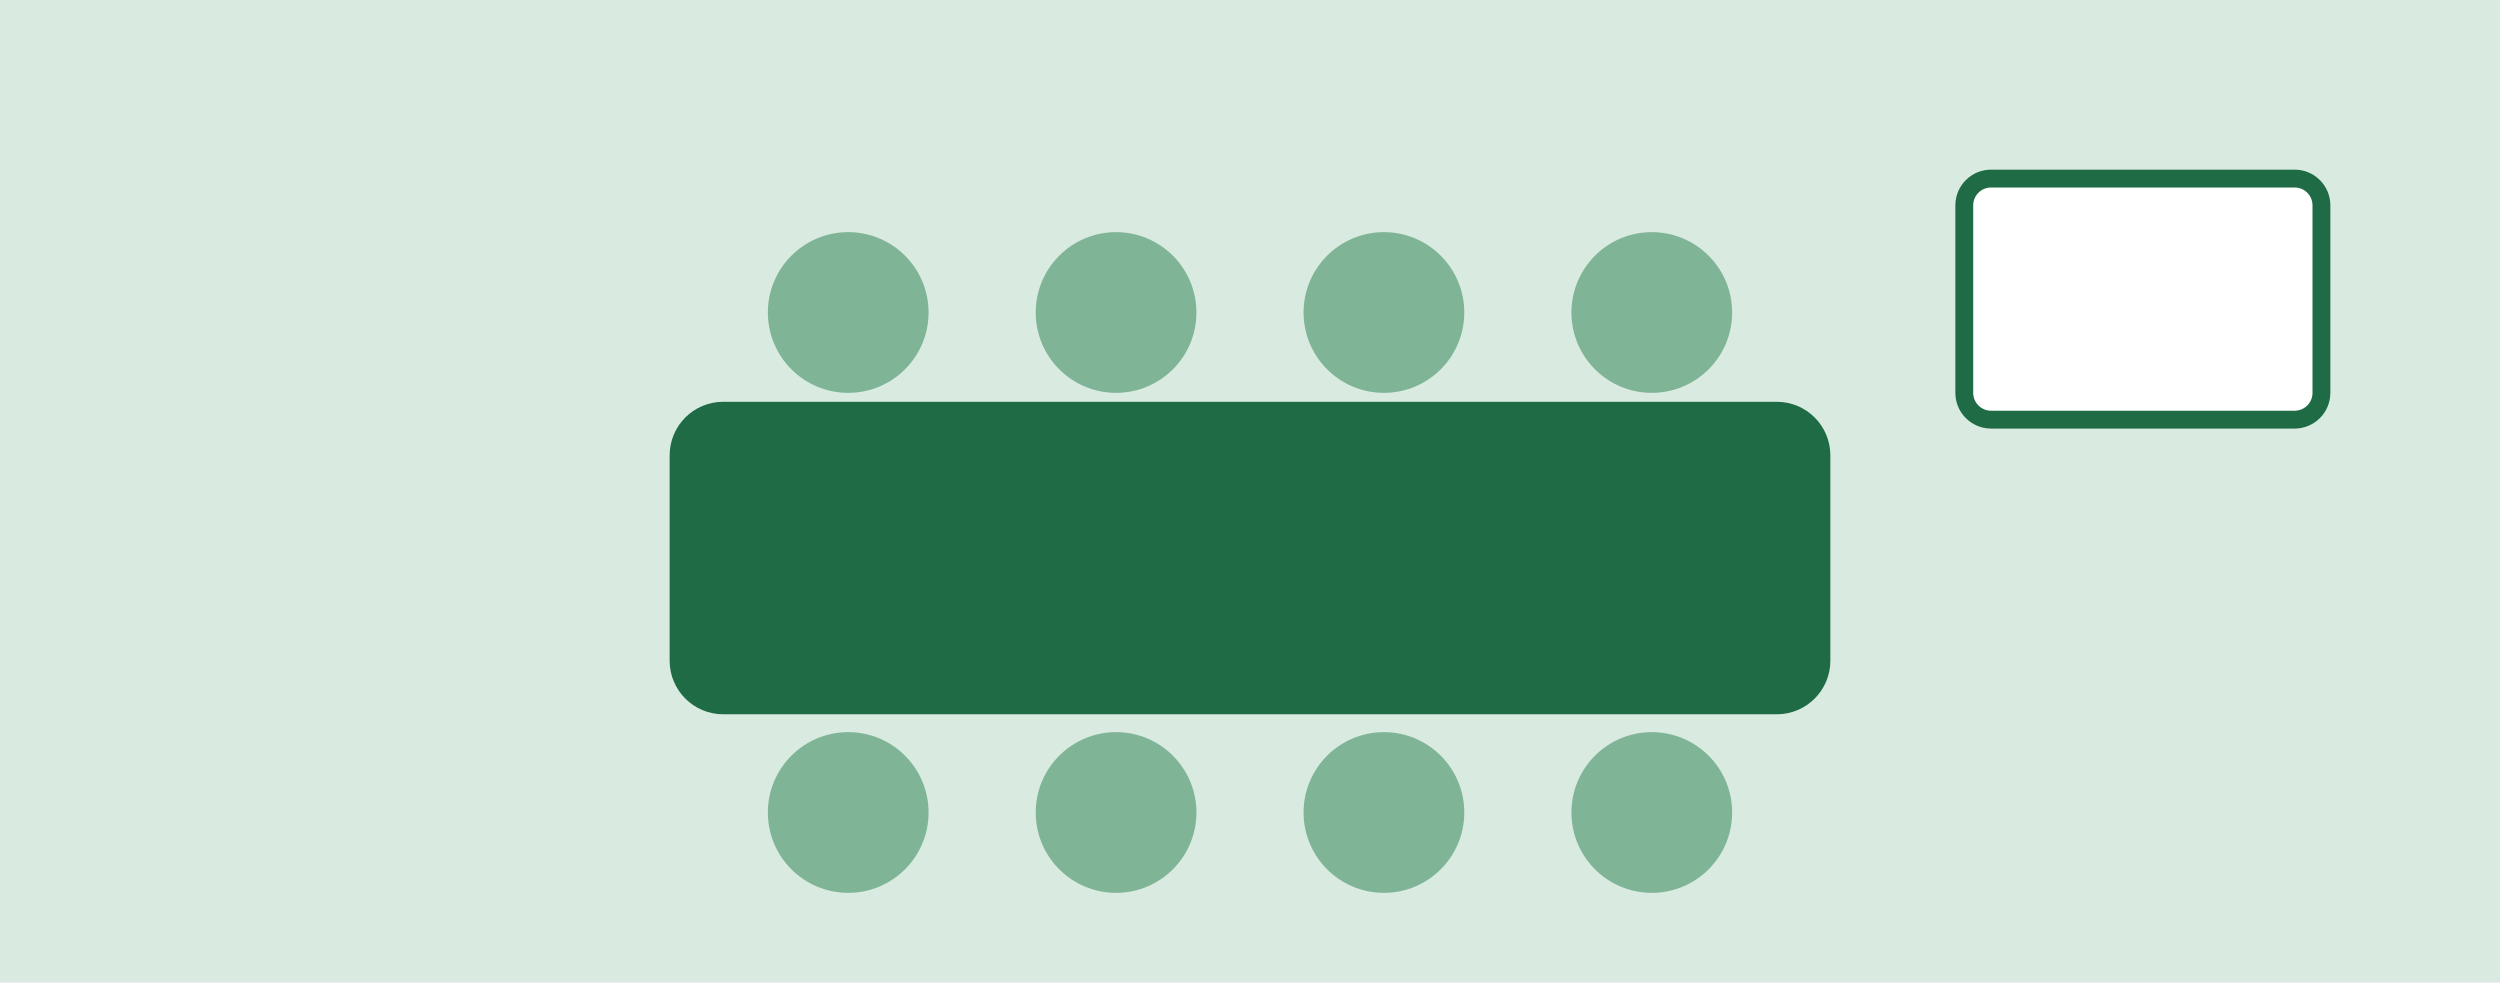
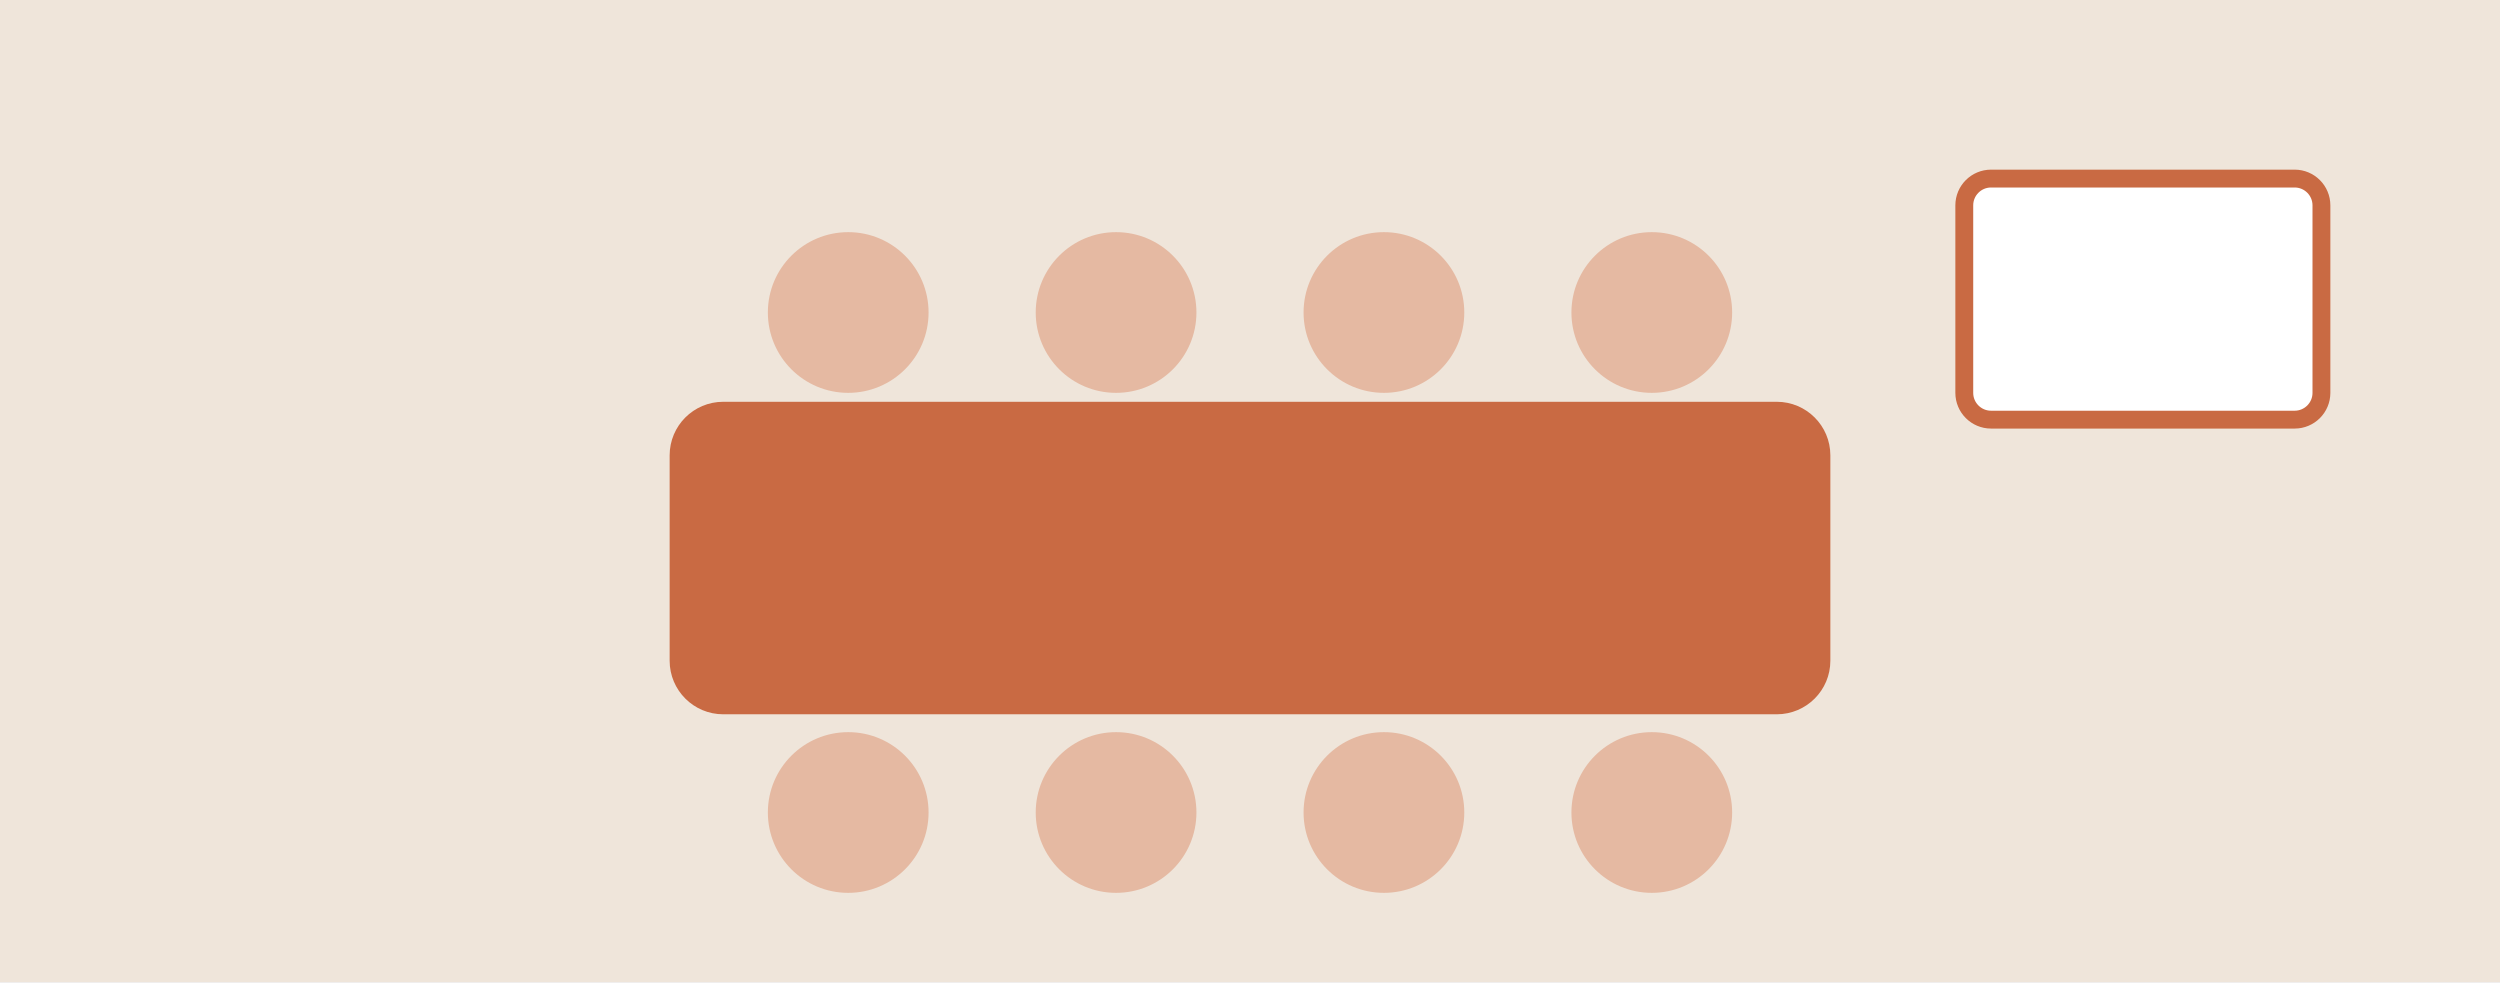
<svg xmlns="http://www.w3.org/2000/svg" viewBox="0 0 560 220">
-   <rect width="560" height="220" fill="#d9ebe0" />
-   <rect x="150" y="90" width="260" height="70" rx="12" fill="#1f6b46" />
-   <g fill="#7fb497">
+   <rect width="560" height="220" fill="#efe5da" />
+   <rect x="150" y="90" width="260" height="70" rx="12" fill="#c96a43" />
+   <g fill="#e5b9a2">
    <circle cx="190" cy="70" r="18" />
    <circle cx="250" cy="70" r="18" />
    <circle cx="310" cy="70" r="18" />
    <circle cx="370" cy="70" r="18" />
    <circle cx="190" cy="182" r="18" />
    <circle cx="250" cy="182" r="18" />
    <circle cx="310" cy="182" r="18" />
    <circle cx="370" cy="182" r="18" />
  </g>
-   <rect x="440" y="40" width="80" height="54" rx="6" fill="#ffffff" stroke="#1f6b46" stroke-width="4" />
+   <rect x="440" y="40" width="80" height="54" rx="6" fill="#ffffff" stroke="#c96a43" stroke-width="4" />
</svg>
